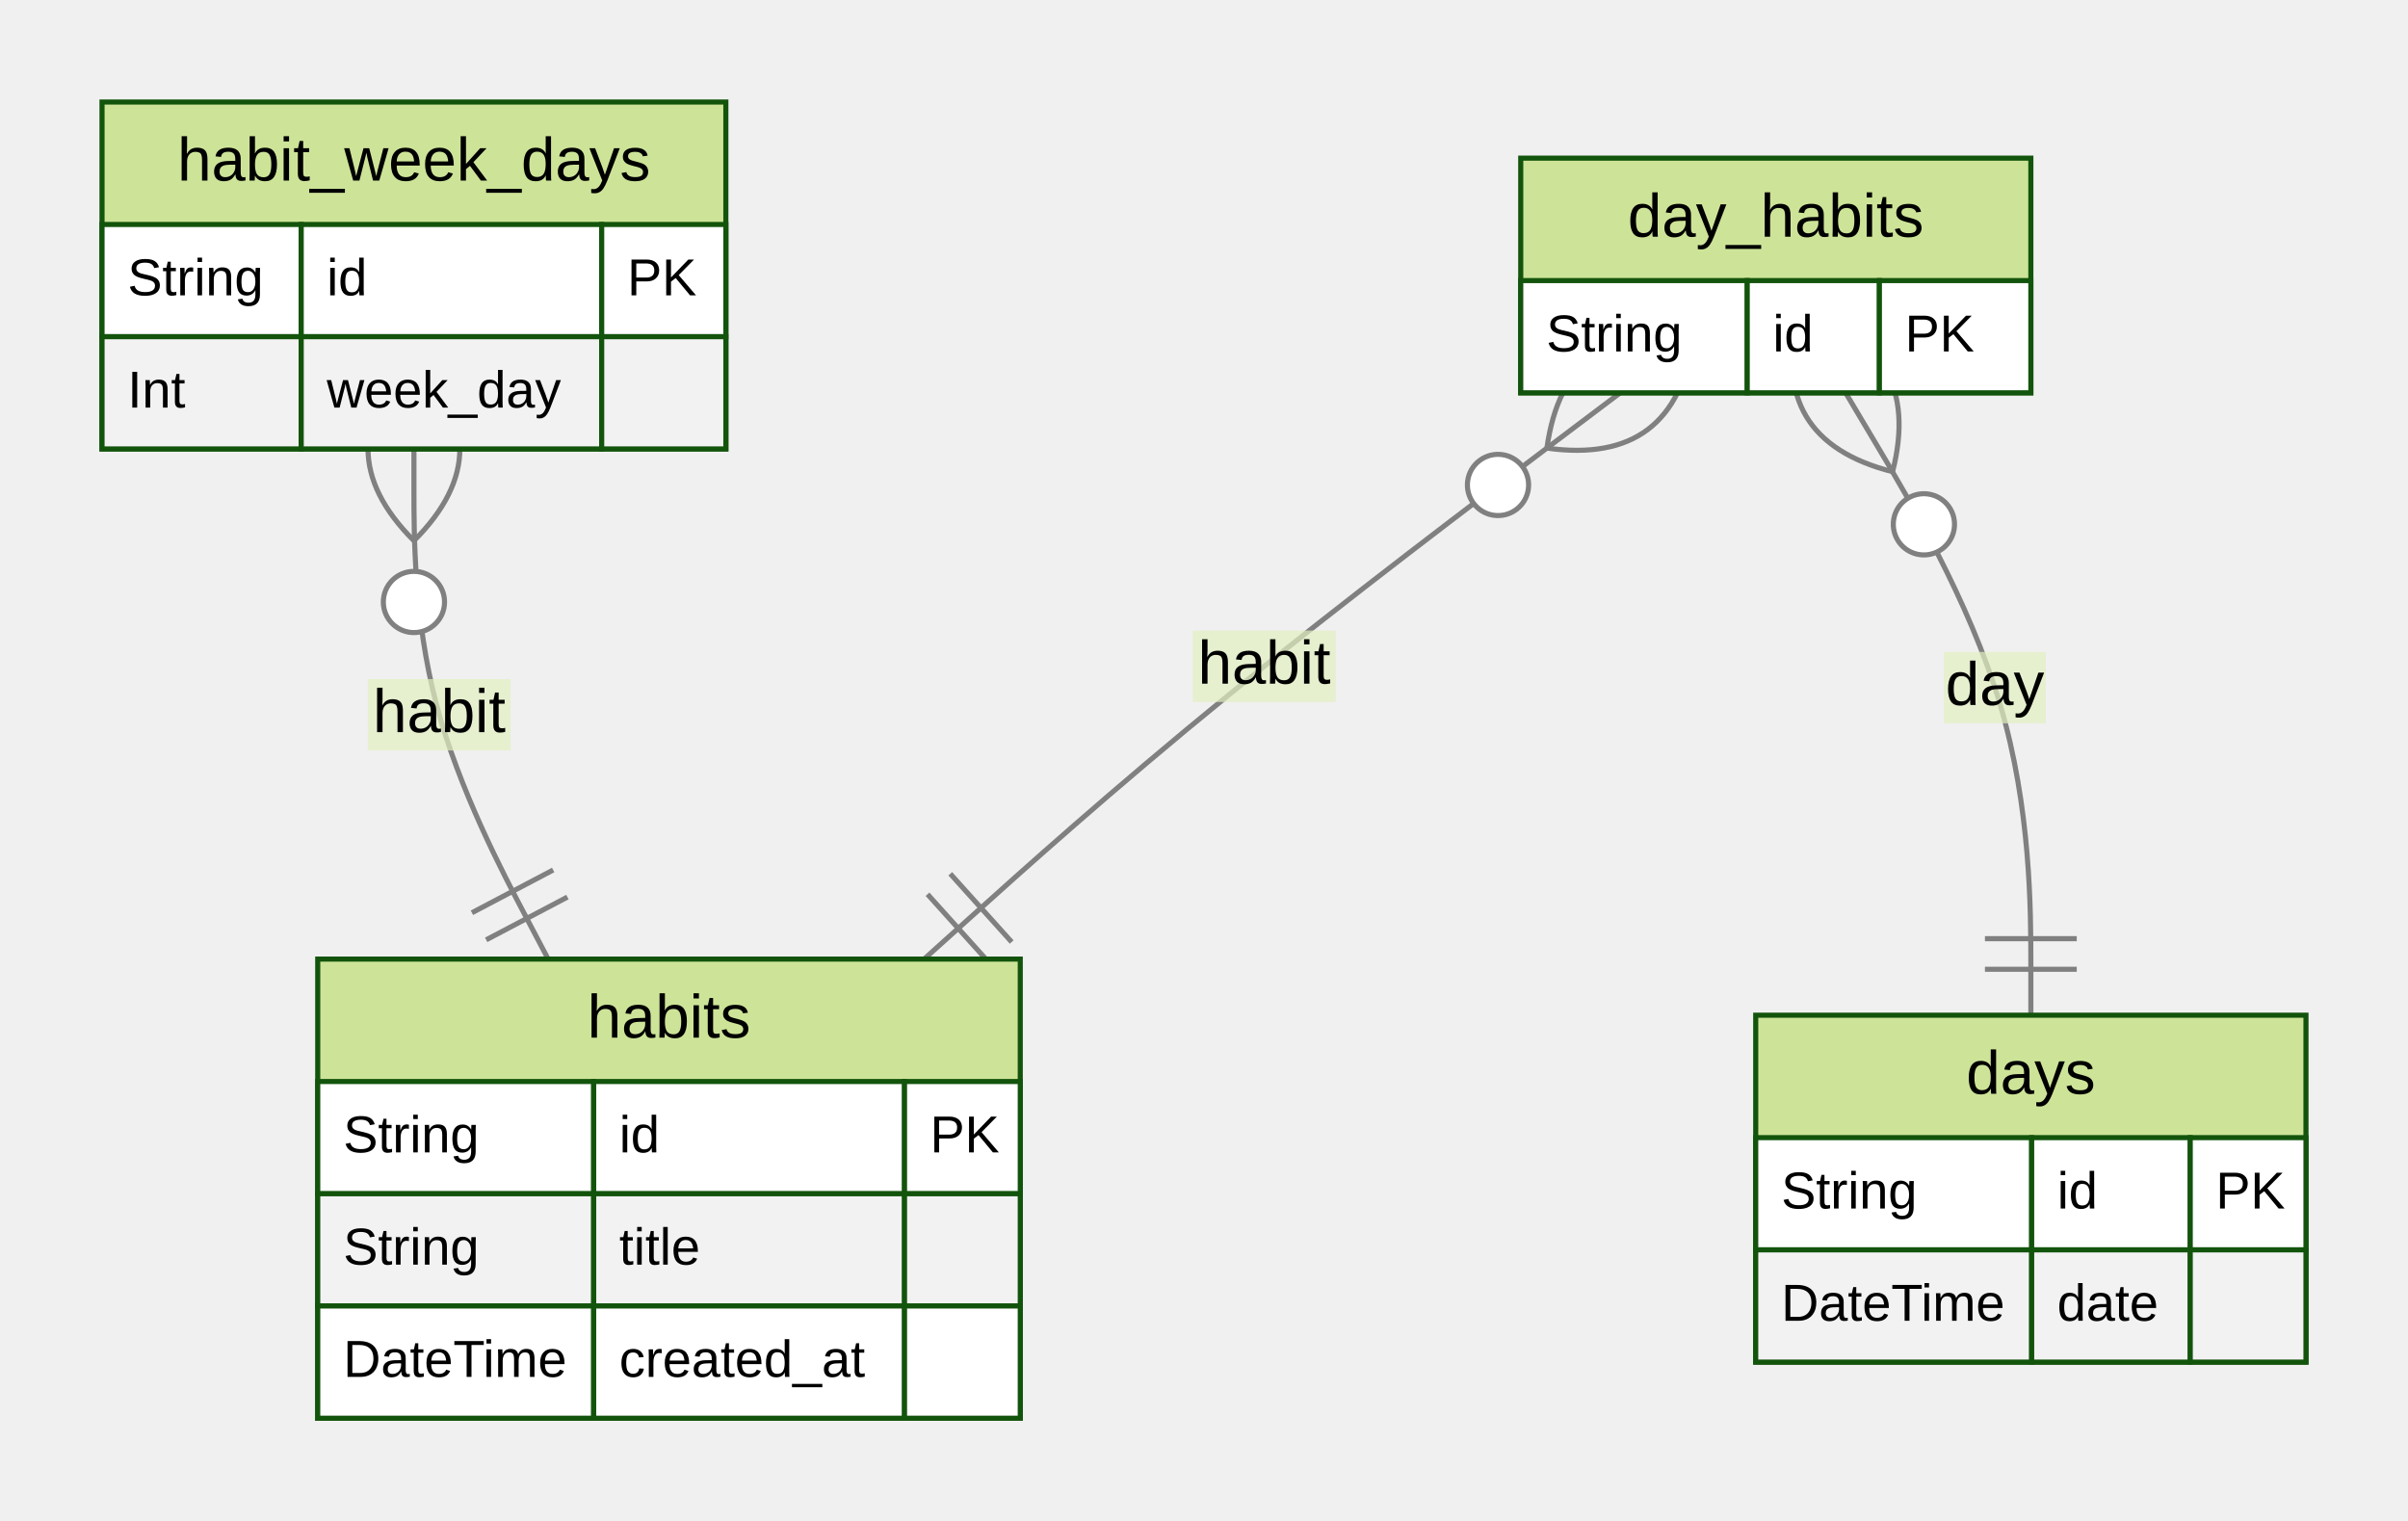
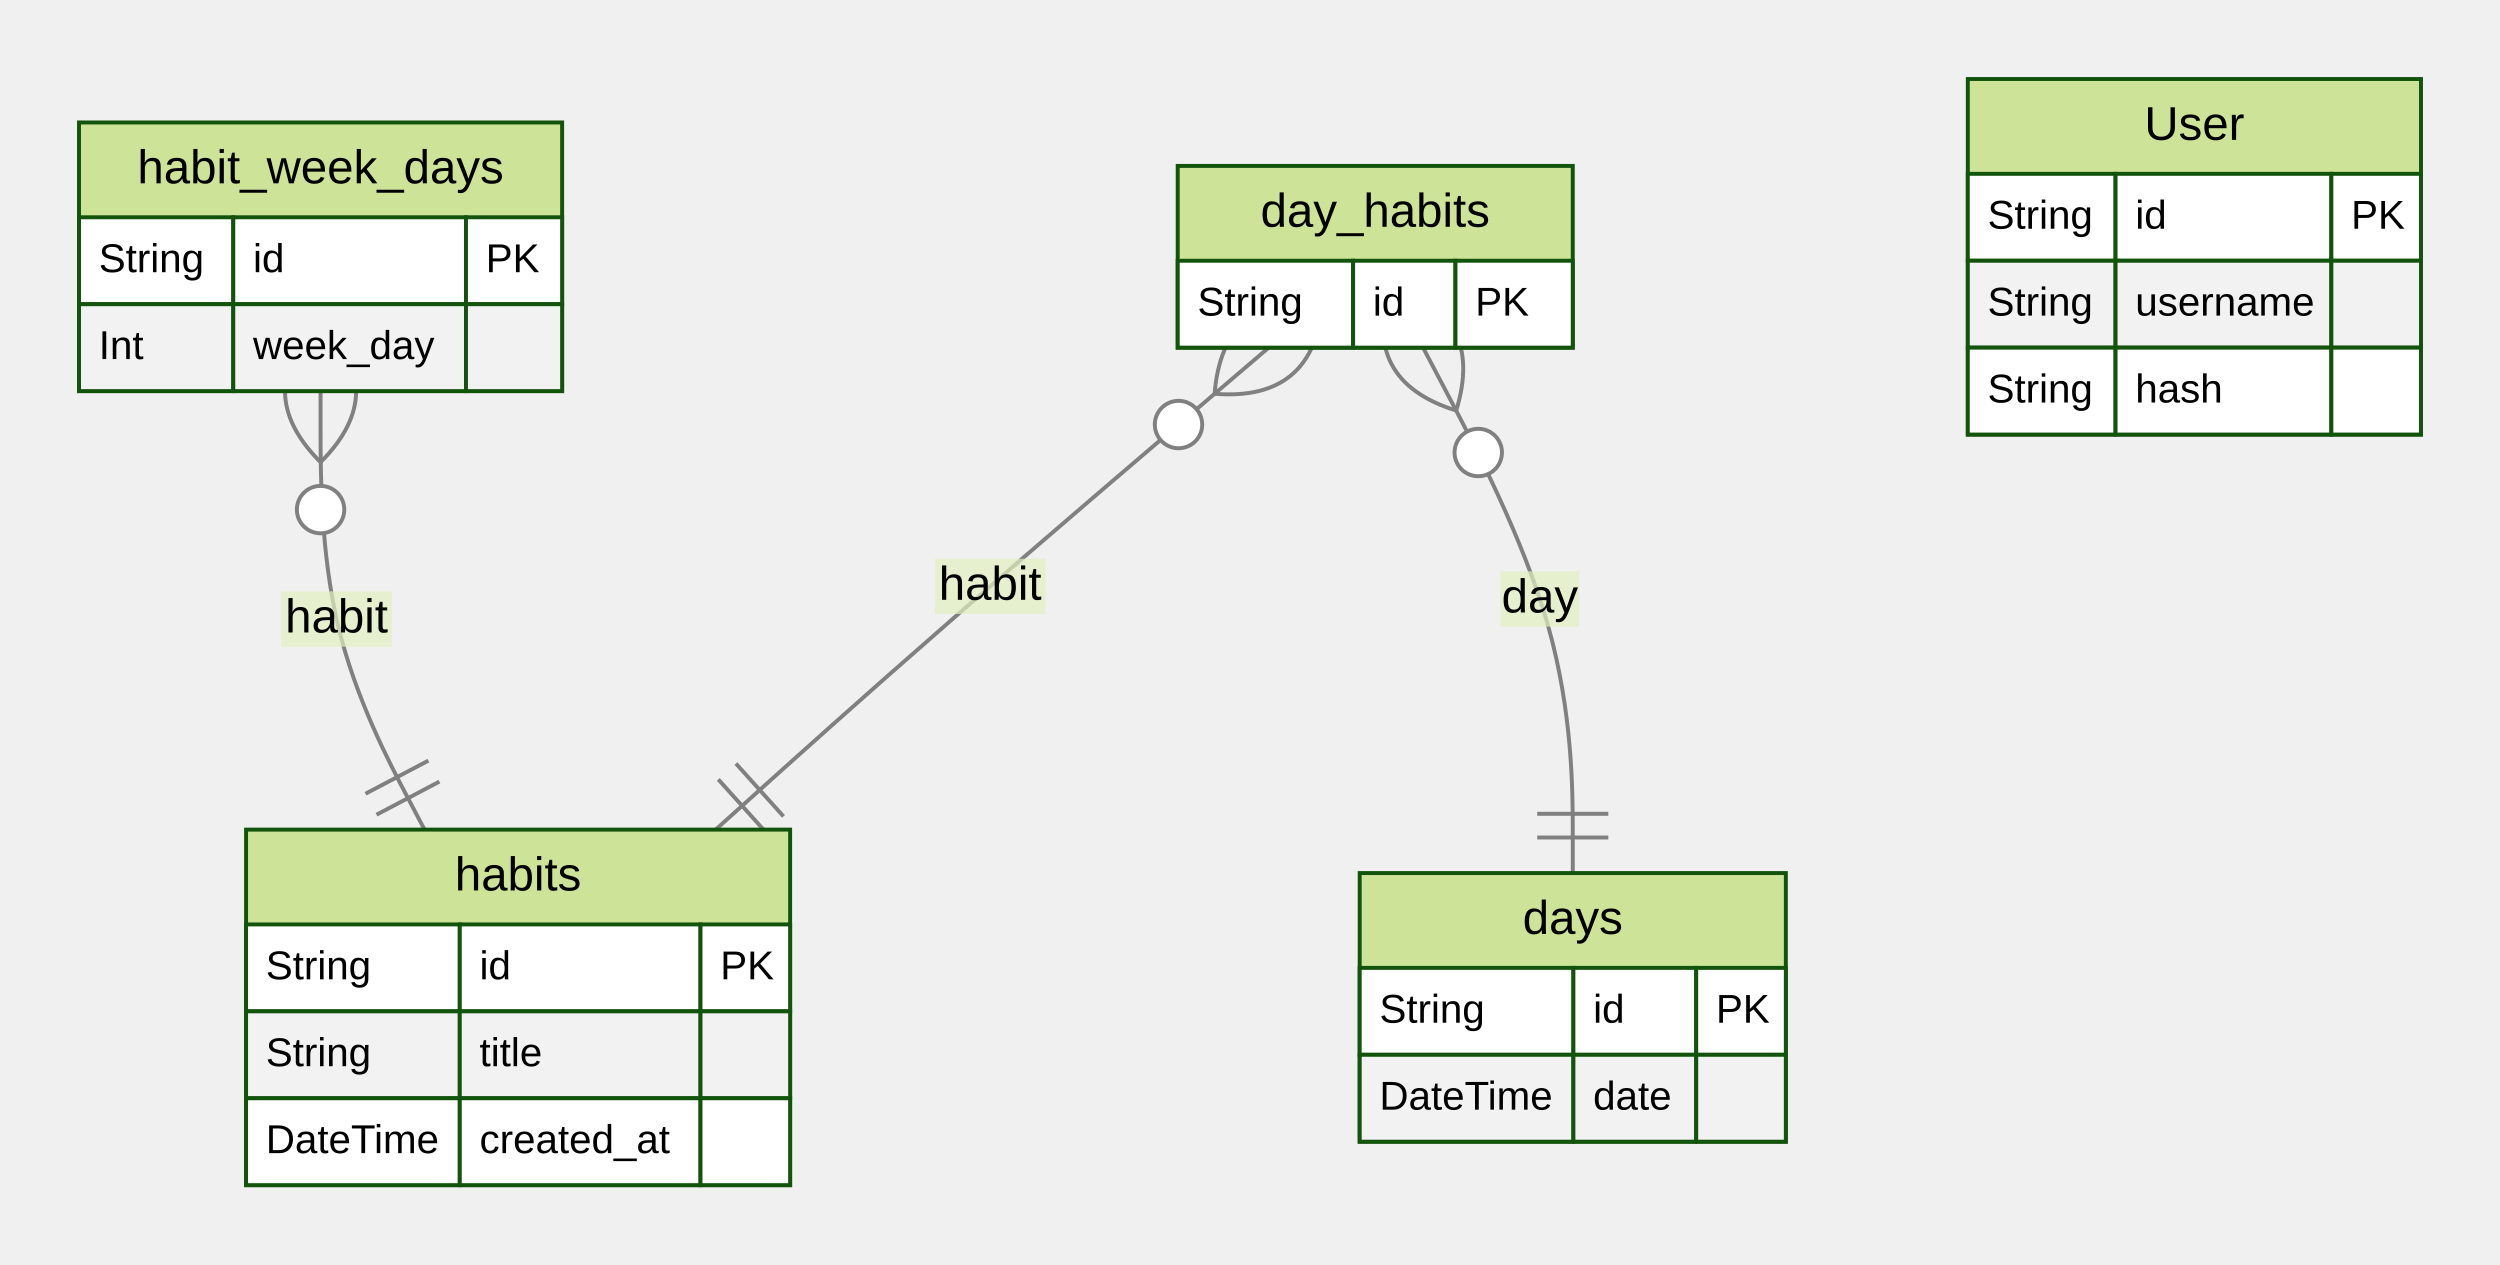
- <svg xmlns="http://www.w3.org/2000/svg" aria-roledescription="er" viewBox="0 0 472.051 298" style="max-width: 472.051px; background-color: white;" width="100%" id="mermaid-0">
+ <svg xmlns="http://www.w3.org/2000/svg" aria-roledescription="er" viewBox="0 0 632.829 320" style="max-width: 632.829px; background-color: white;" width="100%" id="mermaid-0">
  <style>#mermaid-0{font-family:"trebuchet ms",verdana,arial,sans-serif;font-size:16px;fill:#000000;}#mermaid-0 .error-icon{fill:#552222;}#mermaid-0 .error-text{fill:#552222;stroke:#552222;}#mermaid-0 .edge-thickness-normal{stroke-width:2px;}#mermaid-0 .edge-thickness-thick{stroke-width:3.5px;}#mermaid-0 .edge-pattern-solid{stroke-dasharray:0;}#mermaid-0 .edge-pattern-dashed{stroke-dasharray:3;}#mermaid-0 .edge-pattern-dotted{stroke-dasharray:2;}#mermaid-0 .marker{fill:#000000;stroke:#000000;}#mermaid-0 .marker.cross{stroke:#000000;}#mermaid-0 svg{font-family:"trebuchet ms",verdana,arial,sans-serif;font-size:16px;}#mermaid-0 .entityBox{fill:#cde498;stroke:#13540c;}#mermaid-0 .attributeBoxOdd{fill:#ffffff;stroke:#13540c;}#mermaid-0 .attributeBoxEven{fill:#f2f2f2;stroke:#13540c;}#mermaid-0 .relationshipLabelBox{fill:hsl(78.158, 58.462%, 84.51%);opacity:0.7;background-color:hsl(78.158, 58.462%, 84.51%);}#mermaid-0 .relationshipLabelBox rect{opacity:0.5;}#mermaid-0 .relationshipLine{stroke:#000000;}#mermaid-0 .entityTitleText{text-anchor:middle;font-size:18px;fill:#000000;}#mermaid-0 :root{--mermaid-font-family:"trebuchet ms",verdana,arial,sans-serif;}</style>
  <g />
  <defs>
    <marker orient="auto" markerHeight="18" markerWidth="18" refY="9" refX="0" id="ONLY_ONE_START">
      <path d="M9,0 L9,18 M15,0 L15,18" fill="none" stroke="gray" />
    </marker>
  </defs>
  <defs>
    <marker orient="auto" markerHeight="18" markerWidth="18" refY="9" refX="18" id="ONLY_ONE_END">
      <path d="M3,0 L3,18 M9,0 L9,18" fill="none" stroke="gray" />
    </marker>
  </defs>
  <defs>
    <marker orient="auto" markerHeight="18" markerWidth="30" refY="9" refX="0" id="ZERO_OR_ONE_START">
      <circle r="6" cy="9" cx="21" fill="white" stroke="gray" />
      <path d="M9,0 L9,18" fill="none" stroke="gray" />
    </marker>
  </defs>
  <defs>
    <marker orient="auto" markerHeight="18" markerWidth="30" refY="9" refX="30" id="ZERO_OR_ONE_END">
      <circle r="6" cy="9" cx="9" fill="white" stroke="gray" />
      <path d="M21,0 L21,18" fill="none" stroke="gray" />
    </marker>
  </defs>
  <defs>
    <marker orient="auto" markerHeight="36" markerWidth="45" refY="18" refX="18" id="ONE_OR_MORE_START">
      <path d="M0,18 Q 18,0 36,18 Q 18,36 0,18 M42,9 L42,27" fill="none" stroke="gray" />
    </marker>
  </defs>
  <defs>
    <marker orient="auto" markerHeight="36" markerWidth="45" refY="18" refX="27" id="ONE_OR_MORE_END">
      <path d="M3,9 L3,27 M9,18 Q27,0 45,18 Q27,36 9,18" fill="none" stroke="gray" />
    </marker>
  </defs>
  <defs>
    <marker orient="auto" markerHeight="36" markerWidth="57" refY="18" refX="18" id="ZERO_OR_MORE_START">
      <circle r="6" cy="18" cx="48" fill="white" stroke="gray" />
      <path d="M0,18 Q18,0 36,18 Q18,36 0,18" fill="none" stroke="gray" />
    </marker>
  </defs>
  <defs>
    <marker orient="auto" markerHeight="36" markerWidth="57" refY="18" refX="39" id="ZERO_OR_MORE_END">
      <circle r="6" cy="18" cx="9" fill="white" stroke="gray" />
      <path d="M21,18 Q39,0 57,18 Q39,36 21,18" fill="none" stroke="gray" />
    </marker>
  </defs>
-   <path style="stroke: gray; fill: none;" marker-start="url(#ZERO_OR_MORE_START)" marker-end="url(#ONLY_ONE_END)" d="M81.146,88L81.146,96.333C81.146,104.667,81.146,121.333,85.532,138C89.918,154.667,98.69,171.333,103.076,179.667L107.462,188" class="er relationshipLine" />
-   <path style="stroke: gray; fill: none;" marker-start="url(#ZERO_OR_MORE_START)" marker-end="url(#ONLY_ONE_END)" d="M361.807,77L367.859,87.167C373.91,97.333,386.013,117.667,392.065,138C398.116,158.333,398.116,178.667,398.116,188.833L398.116,199" class="er relationshipLine" />
-   <path style="stroke: gray; fill: none;" marker-start="url(#ZERO_OR_MORE_START)" marker-end="url(#ONLY_ONE_END)" d="M317.615,77L304.132,87.167C290.65,97.333,263.685,117.667,240.941,136.167C218.198,154.667,199.676,171.333,190.416,179.667L181.155,188" class="er relationshipLine" />
-   <g transform="translate(62.28748,188 )" id="entity-habits-1aea578f-5bf4-4fdb-9dae-b684bb15f21e">
+   <path style="stroke: gray; fill: none;" marker-start="url(#ZERO_OR_MORE_START)" marker-end="url(#ONLY_ONE_END)" d="M81.146,99L81.146,109.167C81.146,119.333,81.146,139.667,85.532,158.167C89.918,176.667,98.69,193.333,103.076,201.667L107.462,210" class="er relationshipLine" />
+   <path style="stroke: gray; fill: none;" marker-start="url(#ZERO_OR_MORE_START)" marker-end="url(#ONLY_ONE_END)" d="M360.222,88L366.538,100C372.853,112,385.485,136,391.801,158.167C398.116,180.333,398.116,200.667,398.116,210.833L398.116,221" class="er relationshipLine" />
+   <path style="stroke: gray; fill: none;" marker-start="url(#ZERO_OR_MORE_START)" marker-end="url(#ONLY_ONE_END)" d="M321.147,88L307.076,100C293.004,112,264.862,136,241.53,156.333C218.198,176.667,199.676,193.333,190.416,201.667L181.155,210" class="er relationshipLine" />
+   <g transform="translate(62.28748,210 )" id="entity-habits-6e00d0fb-d6e4-466b-9ddb-b3f1591a60b1">
    <rect height="90" width="137.718" y="0" x="0" class="er entityBox" />
-     <text style="dominant-baseline: middle; text-anchor: middle; font-size: 12px;" transform="translate(68.85901,12)" y="0" x="0" id="text-entity-habits-1aea578f-5bf4-4fdb-9dae-b684bb15f21e" class="er entityLabel">habits</text>
+     <text style="dominant-baseline: middle; text-anchor: middle; font-size: 12px;" transform="translate(68.85901,12)" y="0" x="0" id="text-entity-habits-6e00d0fb-d6e4-466b-9ddb-b3f1591a60b1" class="er entityLabel">habits</text>
    <rect height="22" width="54.096" y="24" x="0" class="er attributeBoxOdd" />
-     <text style="dominant-baseline: middle; font-size: 10.2px;" transform="translate(5,35)" y="0" x="0" id="text-entity-habits-1aea578f-5bf4-4fdb-9dae-b684bb15f21e-attr-1-type" class="er entityLabel">String</text>
+     <text style="dominant-baseline: middle; font-size: 10.2px;" transform="translate(5,35)" y="0" x="0" id="text-entity-habits-6e00d0fb-d6e4-466b-9ddb-b3f1591a60b1-attr-1-type" class="er entityLabel">String</text>
    <rect height="22" width="60.935" y="24" x="54.096" class="er attributeBoxOdd" />
-     <text style="dominant-baseline: middle; font-size: 10.2px;" transform="translate(59.09555,35)" y="0" x="0" id="text-entity-habits-1aea578f-5bf4-4fdb-9dae-b684bb15f21e-attr-1-name" class="er entityLabel">id</text>
+     <text style="dominant-baseline: middle; font-size: 10.2px;" transform="translate(59.09555,35)" y="0" x="0" id="text-entity-habits-6e00d0fb-d6e4-466b-9ddb-b3f1591a60b1-attr-1-name" class="er entityLabel">id</text>
    <rect height="22" width="22.688" y="24" x="115.03" class="er attributeBoxOdd" />
-     <text style="dominant-baseline: middle; font-size: 10.2px;" transform="translate(120.0303,35)" y="0" x="0" id="text-entity-habits-1aea578f-5bf4-4fdb-9dae-b684bb15f21e-attr-1-key" class="er entityLabel">PK</text>
+     <text style="dominant-baseline: middle; font-size: 10.2px;" transform="translate(120.0303,35)" y="0" x="0" id="text-entity-habits-6e00d0fb-d6e4-466b-9ddb-b3f1591a60b1-attr-1-key" class="er entityLabel">PK</text>
    <rect height="22" width="54.096" y="46" x="0" class="er attributeBoxEven" />
-     <text style="dominant-baseline: middle; font-size: 10.2px;" transform="translate(5,57)" y="0" x="0" id="text-entity-habits-1aea578f-5bf4-4fdb-9dae-b684bb15f21e-attr-2-type" class="er entityLabel">String</text>
+     <text style="dominant-baseline: middle; font-size: 10.2px;" transform="translate(5,57)" y="0" x="0" id="text-entity-habits-6e00d0fb-d6e4-466b-9ddb-b3f1591a60b1-attr-2-type" class="er entityLabel">String</text>
    <rect height="22" width="60.935" y="46" x="54.096" class="er attributeBoxEven" />
-     <text style="dominant-baseline: middle; font-size: 10.2px;" transform="translate(59.09555,57)" y="0" x="0" id="text-entity-habits-1aea578f-5bf4-4fdb-9dae-b684bb15f21e-attr-2-name" class="er entityLabel">title</text>
+     <text style="dominant-baseline: middle; font-size: 10.2px;" transform="translate(59.09555,57)" y="0" x="0" id="text-entity-habits-6e00d0fb-d6e4-466b-9ddb-b3f1591a60b1-attr-2-name" class="er entityLabel">title</text>
    <rect height="22" width="22.688" y="46" x="115.03" class="er attributeBoxEven" />
-     <text style="dominant-baseline: middle; font-size: 10.2px;" transform="translate(120.0303,57)" y="0" x="0" id="text-entity-habits-1aea578f-5bf4-4fdb-9dae-b684bb15f21e-attr-2-key" class="er entityLabel" />
+     <text style="dominant-baseline: middle; font-size: 10.2px;" transform="translate(120.0303,57)" y="0" x="0" id="text-entity-habits-6e00d0fb-d6e4-466b-9ddb-b3f1591a60b1-attr-2-key" class="er entityLabel" />
    <rect height="22" width="54.096" y="68" x="0" class="er attributeBoxOdd" />
-     <text style="dominant-baseline: middle; font-size: 10.2px;" transform="translate(5,79)" y="0" x="0" id="text-entity-habits-1aea578f-5bf4-4fdb-9dae-b684bb15f21e-attr-3-type" class="er entityLabel">DateTime</text>
+     <text style="dominant-baseline: middle; font-size: 10.2px;" transform="translate(5,79)" y="0" x="0" id="text-entity-habits-6e00d0fb-d6e4-466b-9ddb-b3f1591a60b1-attr-3-type" class="er entityLabel">DateTime</text>
    <rect height="22" width="60.935" y="68" x="54.096" class="er attributeBoxOdd" />
-     <text style="dominant-baseline: middle; font-size: 10.2px;" transform="translate(59.09555,79)" y="0" x="0" id="text-entity-habits-1aea578f-5bf4-4fdb-9dae-b684bb15f21e-attr-3-name" class="er entityLabel">created_at</text>
+     <text style="dominant-baseline: middle; font-size: 10.2px;" transform="translate(59.09555,79)" y="0" x="0" id="text-entity-habits-6e00d0fb-d6e4-466b-9ddb-b3f1591a60b1-attr-3-name" class="er entityLabel">created_at</text>
    <rect height="22" width="22.688" y="68" x="115.03" class="er attributeBoxOdd" />
-     <text style="dominant-baseline: middle; font-size: 10.2px;" transform="translate(120.0303,79)" y="0" x="0" id="text-entity-habits-1aea578f-5bf4-4fdb-9dae-b684bb15f21e-attr-3-key" class="er entityLabel" />
+     <text style="dominant-baseline: middle; font-size: 10.2px;" transform="translate(120.0303,79)" y="0" x="0" id="text-entity-habits-6e00d0fb-d6e4-466b-9ddb-b3f1591a60b1-attr-3-key" class="er entityLabel" />
  </g>
-   <g transform="translate(20,20 )" id="entity-habitweekdays-e58bbf29-889a-4db5-b399-862e163bce22">
+   <g transform="translate(20,31 )" id="entity-habitweekdays-1b34b503-9830-48b2-9434-34a9b887a0cf">
    <rect height="68" width="122.293" y="0" x="0" class="er entityBox" />
-     <text style="dominant-baseline: middle; text-anchor: middle; font-size: 12px;" transform="translate(61.14648,12)" y="0" x="0" id="text-entity-habitweekdays-e58bbf29-889a-4db5-b399-862e163bce22" class="er entityLabel">habit_week_days</text>
+     <text style="dominant-baseline: middle; text-anchor: middle; font-size: 12px;" transform="translate(61.14648,12)" y="0" x="0" id="text-entity-habitweekdays-1b34b503-9830-48b2-9434-34a9b887a0cf" class="er entityLabel">habit_week_days</text>
    <rect height="22" width="39.048" y="24" x="0" class="er attributeBoxOdd" />
-     <text style="dominant-baseline: middle; font-size: 10.2px;" transform="translate(5,35)" y="0" x="0" id="text-entity-habitweekdays-e58bbf29-889a-4db5-b399-862e163bce22-attr-1-type" class="er entityLabel">String</text>
+     <text style="dominant-baseline: middle; font-size: 10.2px;" transform="translate(5,35)" y="0" x="0" id="text-entity-habitweekdays-1b34b503-9830-48b2-9434-34a9b887a0cf-attr-1-type" class="er entityLabel">String</text>
    <rect height="22" width="58.904" y="24" x="39.048" class="er attributeBoxOdd" />
-     <text style="dominant-baseline: middle; font-size: 10.2px;" transform="translate(44.04844,35)" y="0" x="0" id="text-entity-habitweekdays-e58bbf29-889a-4db5-b399-862e163bce22-attr-1-name" class="er entityLabel">id</text>
+     <text style="dominant-baseline: middle; font-size: 10.2px;" transform="translate(44.04844,35)" y="0" x="0" id="text-entity-habitweekdays-1b34b503-9830-48b2-9434-34a9b887a0cf-attr-1-name" class="er entityLabel">id</text>
    <rect height="22" width="24.34" y="24" x="97.953" class="er attributeBoxOdd" />
-     <text style="dominant-baseline: middle; font-size: 10.2px;" transform="translate(102.9529,35)" y="0" x="0" id="text-entity-habitweekdays-e58bbf29-889a-4db5-b399-862e163bce22-attr-1-key" class="er entityLabel">PK</text>
+     <text style="dominant-baseline: middle; font-size: 10.2px;" transform="translate(102.9529,35)" y="0" x="0" id="text-entity-habitweekdays-1b34b503-9830-48b2-9434-34a9b887a0cf-attr-1-key" class="er entityLabel">PK</text>
    <rect height="22" width="39.048" y="46" x="0" class="er attributeBoxEven" />
-     <text style="dominant-baseline: middle; font-size: 10.2px;" transform="translate(5,57)" y="0" x="0" id="text-entity-habitweekdays-e58bbf29-889a-4db5-b399-862e163bce22-attr-2-type" class="er entityLabel">Int</text>
+     <text style="dominant-baseline: middle; font-size: 10.2px;" transform="translate(5,57)" y="0" x="0" id="text-entity-habitweekdays-1b34b503-9830-48b2-9434-34a9b887a0cf-attr-2-type" class="er entityLabel">Int</text>
    <rect height="22" width="58.904" y="46" x="39.048" class="er attributeBoxEven" />
-     <text style="dominant-baseline: middle; font-size: 10.2px;" transform="translate(44.04844,57)" y="0" x="0" id="text-entity-habitweekdays-e58bbf29-889a-4db5-b399-862e163bce22-attr-2-name" class="er entityLabel">week_day</text>
+     <text style="dominant-baseline: middle; font-size: 10.2px;" transform="translate(44.04844,57)" y="0" x="0" id="text-entity-habitweekdays-1b34b503-9830-48b2-9434-34a9b887a0cf-attr-2-name" class="er entityLabel">week_day</text>
    <rect height="22" width="24.34" y="46" x="97.953" class="er attributeBoxEven" />
-     <text style="dominant-baseline: middle; font-size: 10.2px;" transform="translate(102.9529,57)" y="0" x="0" id="text-entity-habitweekdays-e58bbf29-889a-4db5-b399-862e163bce22-attr-2-key" class="er entityLabel" />
+     <text style="dominant-baseline: middle; font-size: 10.2px;" transform="translate(102.9529,57)" y="0" x="0" id="text-entity-habitweekdays-1b34b503-9830-48b2-9434-34a9b887a0cf-attr-2-key" class="er entityLabel" />
  </g>
-   <g transform="translate(344.182,199 )" id="entity-days-f68420aa-4d69-4db5-9b7b-e7d0df55ce54">
+   <g transform="translate(344.182,221 )" id="entity-days-31ffa40d-7aaf-4385-884b-0bb2ebc15b89">
    <rect height="68" width="107.869" y="0" x="0" class="er entityBox" />
-     <text style="dominant-baseline: middle; text-anchor: middle; font-size: 12px;" transform="translate(53.93452,12)" y="0" x="0" id="text-entity-days-f68420aa-4d69-4db5-9b7b-e7d0df55ce54" class="er entityLabel">days</text>
+     <text style="dominant-baseline: middle; text-anchor: middle; font-size: 12px;" transform="translate(53.93452,12)" y="0" x="0" id="text-entity-days-31ffa40d-7aaf-4385-884b-0bb2ebc15b89" class="er entityLabel">days</text>
    <rect height="22" width="54.096" y="24" x="0" class="er attributeBoxOdd" />
-     <text style="dominant-baseline: middle; font-size: 10.2px;" transform="translate(5,35)" y="0" x="0" id="text-entity-days-f68420aa-4d69-4db5-9b7b-e7d0df55ce54-attr-1-type" class="er entityLabel">String</text>
+     <text style="dominant-baseline: middle; font-size: 10.2px;" transform="translate(5,35)" y="0" x="0" id="text-entity-days-31ffa40d-7aaf-4385-884b-0bb2ebc15b89-attr-1-type" class="er entityLabel">String</text>
    <rect height="22" width="31.086" y="24" x="54.096" class="er attributeBoxOdd" />
-     <text style="dominant-baseline: middle; font-size: 10.2px;" transform="translate(59.09555,35)" y="0" x="0" id="text-entity-days-f68420aa-4d69-4db5-9b7b-e7d0df55ce54-attr-1-name" class="er entityLabel">id</text>
+     <text style="dominant-baseline: middle; font-size: 10.2px;" transform="translate(59.09555,35)" y="0" x="0" id="text-entity-days-31ffa40d-7aaf-4385-884b-0bb2ebc15b89-attr-1-name" class="er entityLabel">id</text>
    <rect height="22" width="22.688" y="24" x="85.181" class="er attributeBoxOdd" />
-     <text style="dominant-baseline: middle; font-size: 10.2px;" transform="translate(90.18137,35)" y="0" x="0" id="text-entity-days-f68420aa-4d69-4db5-9b7b-e7d0df55ce54-attr-1-key" class="er entityLabel">PK</text>
+     <text style="dominant-baseline: middle; font-size: 10.2px;" transform="translate(90.18137,35)" y="0" x="0" id="text-entity-days-31ffa40d-7aaf-4385-884b-0bb2ebc15b89-attr-1-key" class="er entityLabel">PK</text>
    <rect height="22" width="54.096" y="46" x="0" class="er attributeBoxEven" />
-     <text style="dominant-baseline: middle; font-size: 10.2px;" transform="translate(5,57)" y="0" x="0" id="text-entity-days-f68420aa-4d69-4db5-9b7b-e7d0df55ce54-attr-2-type" class="er entityLabel">DateTime</text>
+     <text style="dominant-baseline: middle; font-size: 10.2px;" transform="translate(5,57)" y="0" x="0" id="text-entity-days-31ffa40d-7aaf-4385-884b-0bb2ebc15b89-attr-2-type" class="er entityLabel">DateTime</text>
    <rect height="22" width="31.086" y="46" x="54.096" class="er attributeBoxEven" />
-     <text style="dominant-baseline: middle; font-size: 10.2px;" transform="translate(59.09555,57)" y="0" x="0" id="text-entity-days-f68420aa-4d69-4db5-9b7b-e7d0df55ce54-attr-2-name" class="er entityLabel">date</text>
+     <text style="dominant-baseline: middle; font-size: 10.2px;" transform="translate(59.09555,57)" y="0" x="0" id="text-entity-days-31ffa40d-7aaf-4385-884b-0bb2ebc15b89-attr-2-name" class="er entityLabel">date</text>
    <rect height="22" width="22.688" y="46" x="85.181" class="er attributeBoxEven" />
-     <text style="dominant-baseline: middle; font-size: 10.2px;" transform="translate(90.18137,57)" y="0" x="0" id="text-entity-days-f68420aa-4d69-4db5-9b7b-e7d0df55ce54-attr-2-key" class="er entityLabel" />
+     <text style="dominant-baseline: middle; font-size: 10.2px;" transform="translate(90.18137,57)" y="0" x="0" id="text-entity-days-31ffa40d-7aaf-4385-884b-0bb2ebc15b89-attr-2-key" class="er entityLabel" />
  </g>
-   <g transform="translate(298.1165,31 )" id="entity-dayhabits-fe0a791a-7698-456e-a6a6-aca3c0d6614c">
+   <g transform="translate(298.1165,42 )" id="entity-dayhabits-b4fbcfb9-efb4-4b77-8536-37b9716c0b30">
    <rect height="46" width="100" y="0" x="0" class="er entityBox" />
-     <text style="dominant-baseline: middle; text-anchor: middle; font-size: 12px;" transform="translate(50,12)" y="0" x="0" id="text-entity-dayhabits-fe0a791a-7698-456e-a6a6-aca3c0d6614c" class="er entityLabel">day_habits</text>
+     <text style="dominant-baseline: middle; text-anchor: middle; font-size: 12px;" transform="translate(50,12)" y="0" x="0" id="text-entity-dayhabits-b4fbcfb9-efb4-4b77-8536-37b9716c0b30" class="er entityLabel">day_habits</text>
    <rect height="22" width="44.399" y="24" x="0" class="er attributeBoxOdd" />
-     <text style="dominant-baseline: middle; font-size: 10.2px;" transform="translate(5,35)" y="0" x="0" id="text-entity-dayhabits-fe0a791a-7698-456e-a6a6-aca3c0d6614c-attr-1-type" class="er entityLabel">String</text>
+     <text style="dominant-baseline: middle; font-size: 10.2px;" transform="translate(5,35)" y="0" x="0" id="text-entity-dayhabits-b4fbcfb9-efb4-4b77-8536-37b9716c0b30-attr-1-type" class="er entityLabel">String</text>
    <rect height="22" width="25.911" y="24" x="44.399" class="er attributeBoxOdd" />
-     <text style="dominant-baseline: middle; font-size: 10.2px;" transform="translate(49.39862,35)" y="0" x="0" id="text-entity-dayhabits-fe0a791a-7698-456e-a6a6-aca3c0d6614c-attr-1-name" class="er entityLabel">id</text>
+     <text style="dominant-baseline: middle; font-size: 10.2px;" transform="translate(49.39862,35)" y="0" x="0" id="text-entity-dayhabits-b4fbcfb9-efb4-4b77-8536-37b9716c0b30-attr-1-name" class="er entityLabel">id</text>
    <rect height="22" width="29.69" y="24" x="70.31" class="er attributeBoxOdd" />
-     <text style="dominant-baseline: middle; font-size: 10.2px;" transform="translate(75.30976,35)" y="0" x="0" id="text-entity-dayhabits-fe0a791a-7698-456e-a6a6-aca3c0d6614c-attr-1-key" class="er entityLabel">PK</text>
+     <text style="dominant-baseline: middle; font-size: 10.2px;" transform="translate(75.30976,35)" y="0" x="0" id="text-entity-dayhabits-b4fbcfb9-efb4-4b77-8536-37b9716c0b30-attr-1-key" class="er entityLabel">PK</text>
  </g>
-   <rect height="14" width="27.969" y="133.109" x="72.126" class="er relationshipLabelBox" />
-   <text style="text-anchor: middle; dominant-baseline: middle; font-size: 12px;" y="140.109" x="86.11" id="rel1" class="er relationshipLabel">habit</text>
-   <rect height="14" width="19.99" y="127.788" x="381.065" class="er relationshipLabelBox" />
-   <text style="text-anchor: middle; dominant-baseline: middle; font-size: 12px;" y="134.788" x="391.06" id="rel2" class="er relationshipLabel">day</text>
-   <rect height="14" width="27.969" y="123.605" x="233.851" class="er relationshipLabelBox" />
-   <text style="text-anchor: middle; dominant-baseline: middle; font-size: 12px;" y="130.605" x="247.836" id="rel3" class="er relationshipLabel">habit</text>
+   <g transform="translate(498.1165,20 )" id="entity-User-904de9fc-e766-4d98-bbee-357899f7bae1">
+     <rect height="90" width="114.712" y="0" x="0" class="er entityBox" />
+     <text style="dominant-baseline: middle; text-anchor: middle; font-size: 12px;" transform="translate(57.3561,12)" y="0" x="0" id="text-entity-User-904de9fc-e766-4d98-bbee-357899f7bae1" class="er entityLabel">User</text>
+     <rect height="22" width="37.396" y="24" x="0" class="er attributeBoxOdd" />
+     <text style="dominant-baseline: middle; font-size: 10.2px;" transform="translate(5,35)" y="0" x="0" id="text-entity-User-904de9fc-e766-4d98-bbee-357899f7bae1-attr-1-type" class="er entityLabel">String</text>
+     <rect height="22" width="54.628" y="24" x="37.396" class="er attributeBoxOdd" />
+     <text style="dominant-baseline: middle; font-size: 10.2px;" transform="translate(42.39606,35)" y="0" x="0" id="text-entity-User-904de9fc-e766-4d98-bbee-357899f7bae1-attr-1-name" class="er entityLabel">id</text>
+     <rect height="22" width="22.688" y="24" x="92.025" class="er attributeBoxOdd" />
+     <text style="dominant-baseline: middle; font-size: 10.2px;" transform="translate(97.02452,35)" y="0" x="0" id="text-entity-User-904de9fc-e766-4d98-bbee-357899f7bae1-attr-1-key" class="er entityLabel">PK</text>
+     <rect height="22" width="37.396" y="46" x="0" class="er attributeBoxEven" />
+     <text style="dominant-baseline: middle; font-size: 10.2px;" transform="translate(5,57)" y="0" x="0" id="text-entity-User-904de9fc-e766-4d98-bbee-357899f7bae1-attr-2-type" class="er entityLabel">String</text>
+     <rect height="22" width="54.628" y="46" x="37.396" class="er attributeBoxEven" />
+     <text style="dominant-baseline: middle; font-size: 10.2px;" transform="translate(42.39606,57)" y="0" x="0" id="text-entity-User-904de9fc-e766-4d98-bbee-357899f7bae1-attr-2-name" class="er entityLabel">username</text>
+     <rect height="22" width="22.688" y="46" x="92.025" class="er attributeBoxEven" />
+     <text style="dominant-baseline: middle; font-size: 10.2px;" transform="translate(97.02452,57)" y="0" x="0" id="text-entity-User-904de9fc-e766-4d98-bbee-357899f7bae1-attr-2-key" class="er entityLabel" />
+     <rect height="22" width="37.396" y="68" x="0" class="er attributeBoxOdd" />
+     <text style="dominant-baseline: middle; font-size: 10.2px;" transform="translate(5,79)" y="0" x="0" id="text-entity-User-904de9fc-e766-4d98-bbee-357899f7bae1-attr-3-type" class="er entityLabel">String</text>
+     <rect height="22" width="54.628" y="68" x="37.396" class="er attributeBoxOdd" />
+     <text style="dominant-baseline: middle; font-size: 10.2px;" transform="translate(42.39606,79)" y="0" x="0" id="text-entity-User-904de9fc-e766-4d98-bbee-357899f7bae1-attr-3-name" class="er entityLabel">hash</text>
+     <rect height="22" width="22.688" y="68" x="92.025" class="er attributeBoxOdd" />
+     <text style="dominant-baseline: middle; font-size: 10.2px;" transform="translate(97.02452,79)" y="0" x="0" id="text-entity-User-904de9fc-e766-4d98-bbee-357899f7bae1-attr-3-key" class="er entityLabel" />
+   </g>
+   <rect height="14" width="27.969" y="149.693" x="71.209" class="er relationshipLabelBox" />
+   <text style="text-anchor: middle; dominant-baseline: middle; font-size: 12px;" y="156.693" x="85.193" id="rel1" class="er relationshipLabel">habit</text>
+   <rect height="14" width="19.99" y="144.626" x="379.784" class="er relationshipLabelBox" />
+   <text style="text-anchor: middle; dominant-baseline: middle; font-size: 12px;" y="151.626" x="389.779" id="rel2" class="er relationshipLabel">day</text>
+   <rect height="14" width="27.969" y="141.417" x="236.657" class="er relationshipLabelBox" />
+   <text style="text-anchor: middle; dominant-baseline: middle; font-size: 12px;" y="148.417" x="250.642" id="rel3" class="er relationshipLabel">habit</text>
</svg>
